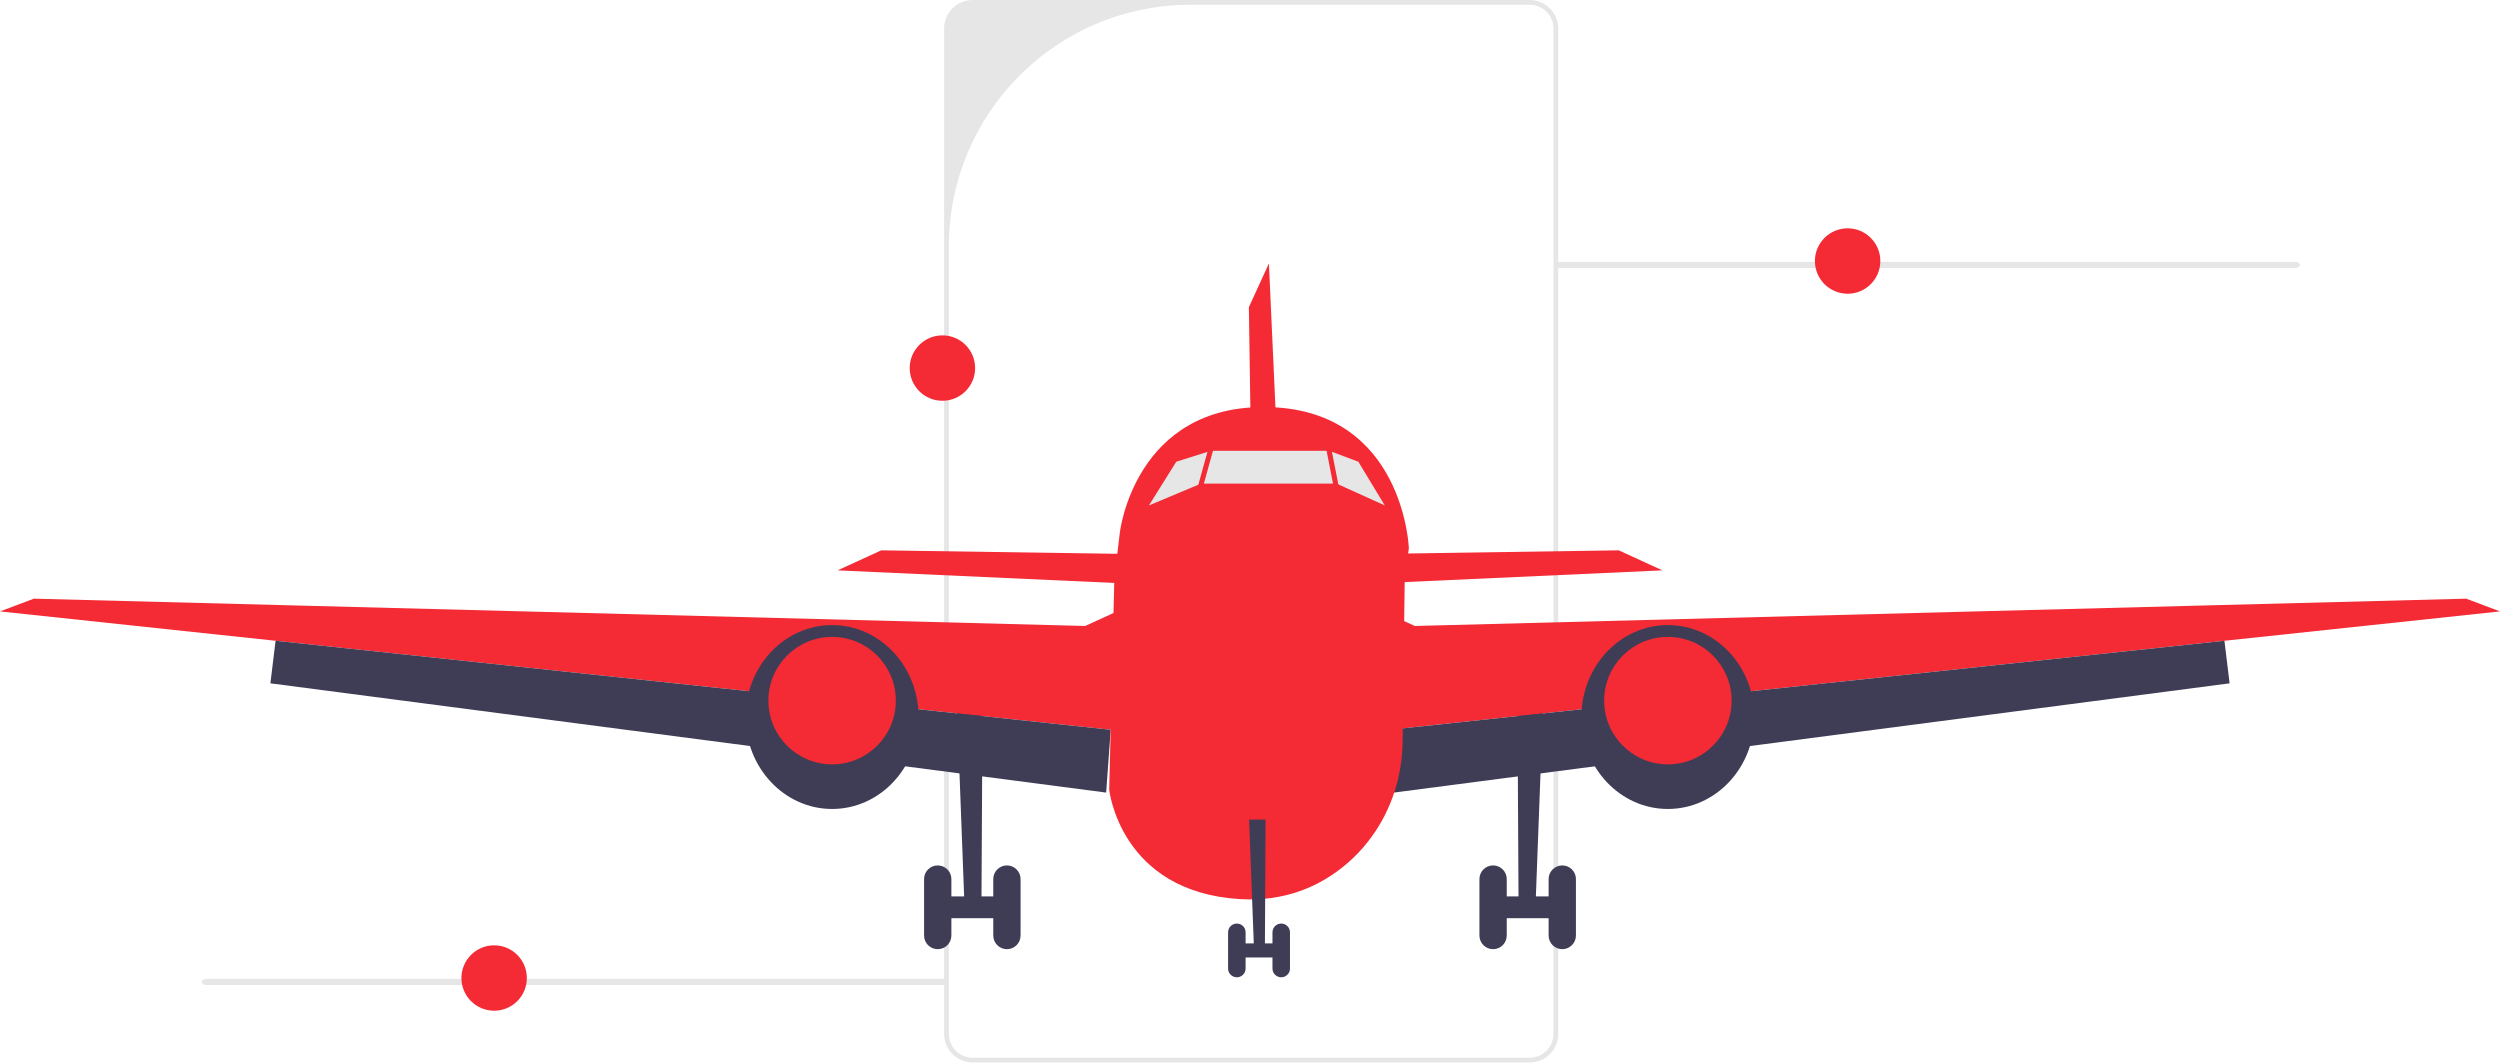
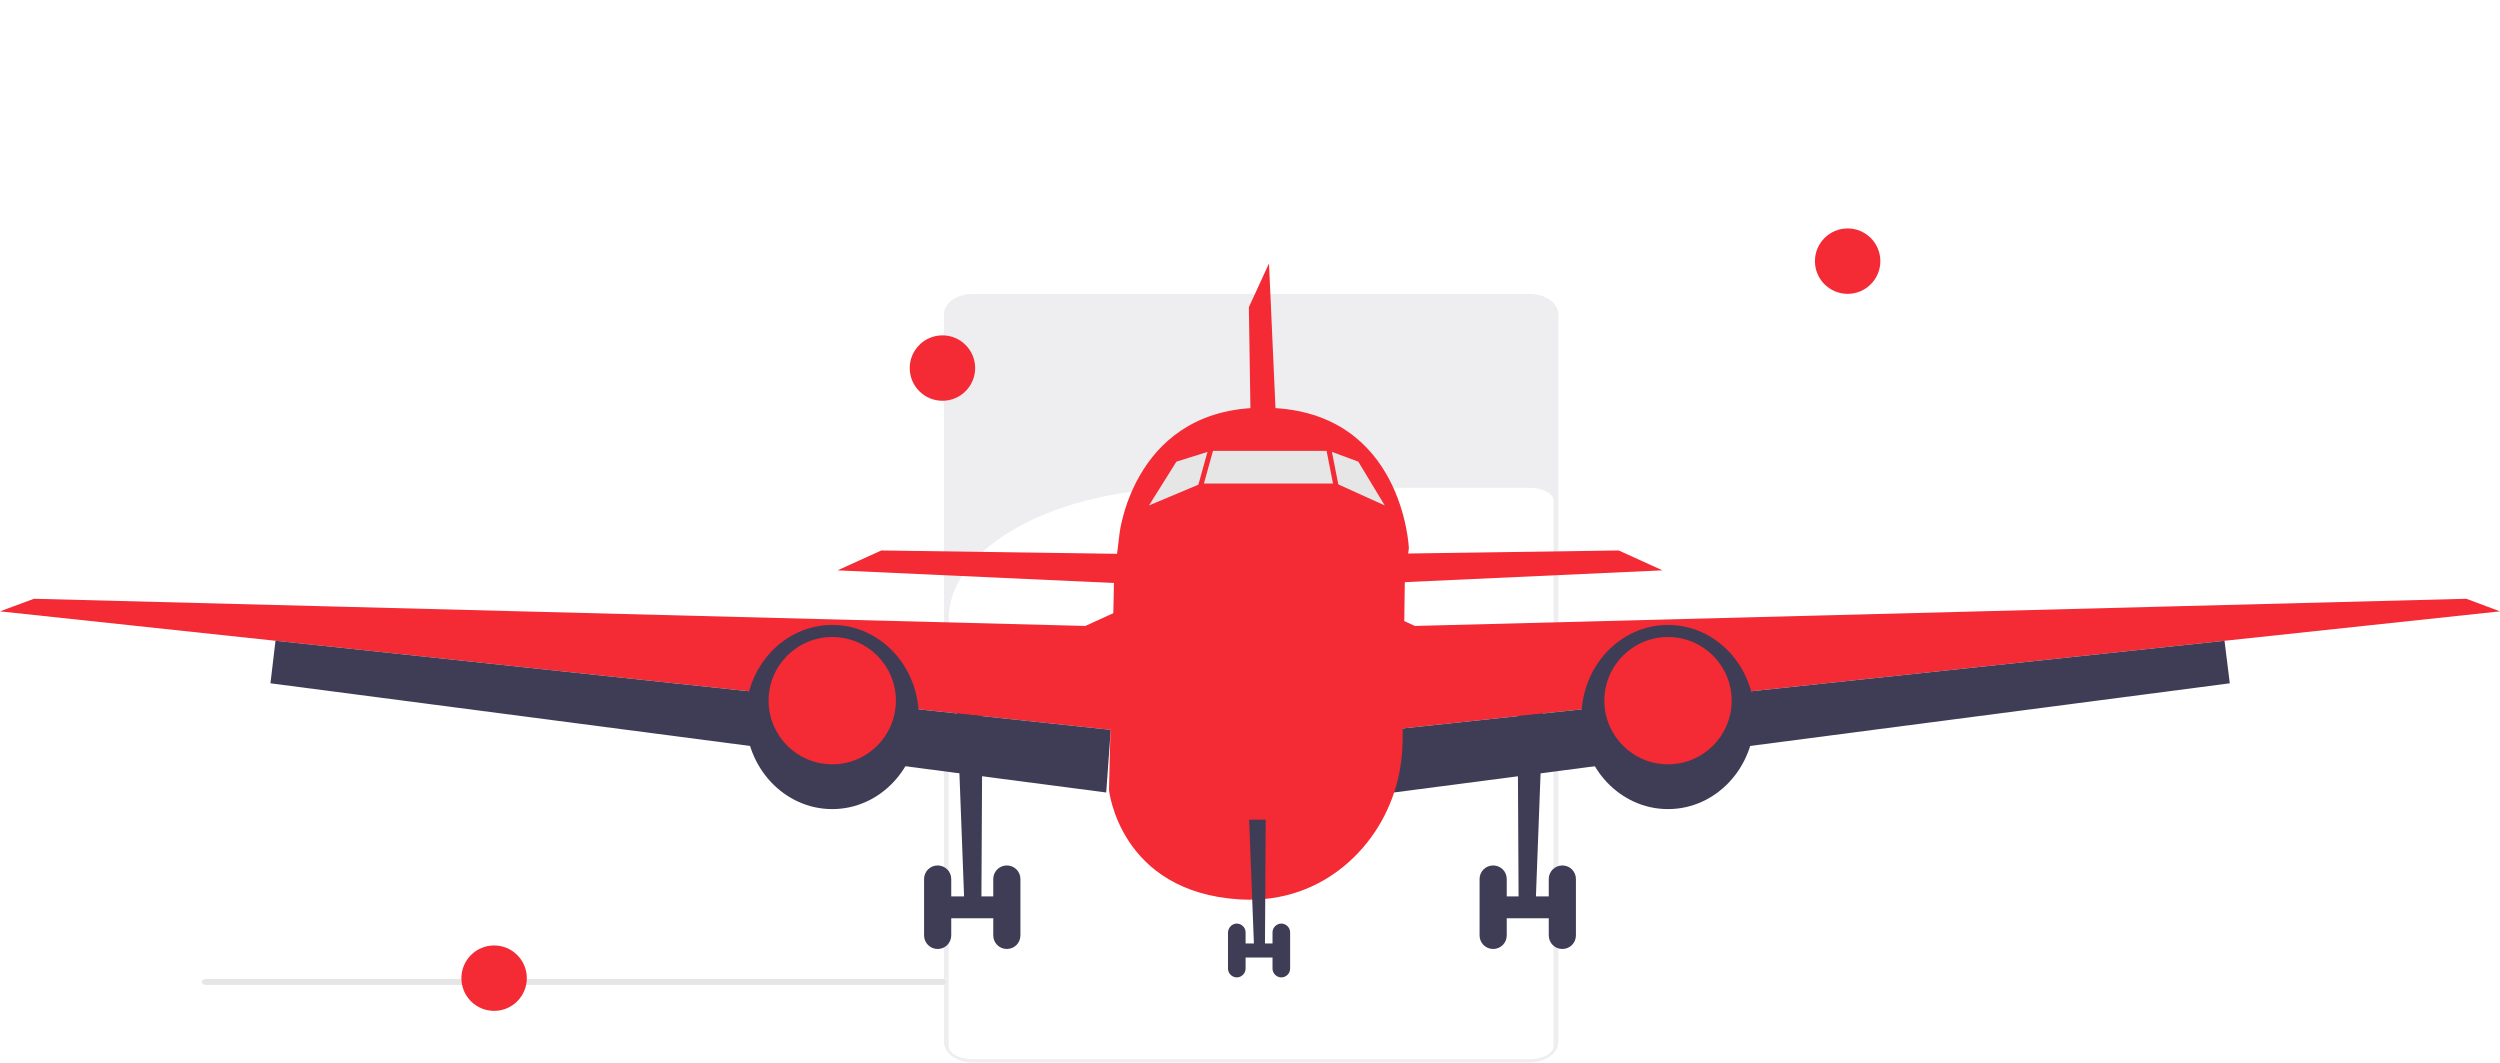
- <svg xmlns="http://www.w3.org/2000/svg" width="993.73" height="422.322" viewBox="0 0 993.73 422.322">
-   <path d="M608.038,422.322h-221.408c-6.261,0-11.355-5.094-11.355-11.355V11.355c0-6.261,5.094-11.355,11.355-11.355h221.408c6.261,0,11.355,5.094,11.355,11.355V410.967c0,6.261-5.094,11.355-11.355,11.355ZM473.168,1.896c-53.018,0-95.997,42.979-95.997,95.997V410.967c0,5.224,4.235,9.459,9.459,9.459h221.408c5.224,0,9.459-4.235,9.459-9.459V11.355c0-5.224-4.235-9.459-9.459-9.459h-134.87Z" fill="#e6e6e6" />
-   <path d="M618.244,105.309c0,.677,.759,1.22,1.704,1.22h292.523c.945,0,1.704-.543,1.704-1.22,0-.677-.759-1.22-1.704-1.22h-292.523c-.945,0-1.704,.544-1.704,1.22h0Z" fill="#e6e6e6" />
-   <polygon points="380.339 279.582 383.234 356.301 376.187 356.301 376.187 364.986 395.883 364.986 395.883 356.301 390.138 356.301 390.548 279.582 380.339 279.582" fill="#3f3d56" />
-   <path d="M372.739,343.997h-0c2.998,0,5.428,2.43,5.428,5.428v22.437c0,2.998-2.43,5.428-5.428,5.428h0c-2.998,0-5.428-2.43-5.428-5.428v-22.437c0-2.998,2.43-5.428,5.428-5.428Z" fill="#3f3d56" />
-   <path d="M400.242,343.997h-0c2.998,0,5.428,2.43,5.428,5.428v22.437c0,2.998-2.43,5.428-5.428,5.428h0c-2.998,0-5.428-2.43-5.428-5.428v-22.437c0-2.998,2.43-5.428,5.428-5.428Z" fill="#3f3d56" />
-   <polygon points="444.392 231.781 332.932 226.715 350.303 218.754 448.011 220.201 444.392 231.781" fill="#f42a34" />
-   <polygon points="0 243.032 13.461 237.965 431.364 248.822 448.735 240.86 441.497 290.076 109.538 254.704 0 243.032" fill="#f42a34" />
-   <polygon points="107.479 271.62 109.538 254.704 441.497 290.076 439.688 315.046 107.479 271.62" fill="#3f3d56" />
-   <ellipse cx="330.761" cy="285.01" rx="34.379" ry="36.55" fill="#3f3d56" />
-   <circle cx="330.761" cy="278.496" r="25.332" fill="#f42a34" />
-   <polygon points="613.391 279.582 610.496 356.301 617.543 356.301 617.543 364.986 597.848 364.986 597.848 356.301 603.592 356.301 603.182 279.582 613.391 279.582" fill="#3f3d56" />
-   <rect x="615.563" y="343.997" width="10.857" height="33.293" rx="5.428" ry="5.428" fill="#3f3d56" />
-   <rect x="588.06" y="343.997" width="10.857" height="33.293" rx="5.428" ry="5.428" fill="#3f3d56" />
-   <polygon points="549.338 231.781 660.798 226.715 643.428 218.754 545.719 220.201 549.338 231.781" fill="#f42a34" />
-   <polygon points="509.444 216.188 504.378 104.728 496.416 122.099 497.864 219.807 509.444 216.188" fill="#f42a34" />
-   <polygon points="993.73 243.032 980.269 237.965 562.366 248.822 544.996 240.86 552.233 290.076 884.192 254.704 993.73 243.032" fill="#f42a34" />
-   <polygon points="886.251 271.62 884.192 254.704 552.233 290.076 554.043 315.046 886.251 271.62" fill="#3f3d56" />
-   <ellipse cx="662.969" cy="285.01" rx="34.379" ry="36.55" fill="#3f3d56" />
-   <circle cx="662.969" cy="278.496" r="25.332" fill="#f42a34" />
-   <path d="M560.014,217.897l-1.643,12.106-.854,65.168c-.065,4.849-.651,9.641-1.752,14.287-3.17,13.534-10.574,25.846-21.51,34.77-9.923,8.106-23.457,14.244-41.37,13.158-47.769-2.895-51.988-43.549-51.988-43.549l1.802-73.723,.246-10.111,2.171-18.244s5.79-51.387,59.349-49.94c53.559,1.448,55.549,56.077,55.549,56.077Z" fill="#f42a34" />
-   <polygon points="456.696 200.903 467.553 183.533 481.304 179.19 528.349 179.19 539.929 183.533 550.438 200.903 531.244 192.218 477.4 192.218 456.696 200.903" fill="#e6e6e6" />
+ <svg xmlns="http://www.w3.org/2000/svg" version="1.1" id="Layer_1" x="0px" y="0px" viewBox="0 0 993.7 422.3" style="enable-background:new 0 0 993.7 422.3;" xml:space="preserve">
+   <style type="text/css">
+ 	.st0{fill:#EEEDEF;}
+ 	.st1{fill:#3F3D56;}
+ 	.st2{fill:#F42A34;}
+ 	.st3{fill:#E6E6E6;}
+ </style>
+   <path class="st0" d="M608,422.3H386.6c-6.3,0-11.4-3.7-11.4-8.2V125c0-4.5,5.1-8.2,11.4-8.2H608c6.3,0,11.4,3.7,11.4,8.2v289.1  C619.4,418.6,614.3,422.3,608,422.3z M617.5,199c0-2.8-4.2-5.1-9.5-5.1c0,0-134.9,0-134.9,0c-53,0-96,23.3-96,52.1v169.9  c0,2.8,4.2,5.1,9.5,5.1H608c5.2,0,9.5-2.3,9.5-5.1" />
+   <polygon class="st1" points="380.3,279.6 383.2,356.3 376.2,356.3 376.2,365 395.9,365 395.9,356.3 390.1,356.3 390.5,279.6 " />
+   <path class="st1" d="M372.7,344L372.7,344c3,0,5.4,2.4,5.4,5.4v22.4c0,3-2.4,5.4-5.4,5.4h0c-3,0-5.4-2.4-5.4-5.4v-22.4  C367.3,346.4,369.7,344,372.7,344z" />
+   <path class="st1" d="M400.2,344L400.2,344c3,0,5.4,2.4,5.4,5.4v22.4c0,3-2.4,5.4-5.4,5.4h0c-3,0-5.4-2.4-5.4-5.4v-22.4  C394.8,346.4,397.2,344,400.2,344z" />
+   <polygon class="st2" points="444.4,231.8 332.9,226.7 350.3,218.8 448,220.2 " />
+   <polygon class="st2" points="0,243 13.5,238 431.4,248.8 448.7,240.9 441.5,290.1 109.5,254.7 " />
+   <polygon class="st1" points="107.5,271.6 109.5,254.7 441.5,290.1 439.7,315 " />
+   <ellipse class="st1" cx="330.8" cy="285" rx="34.4" ry="36.6" />
+   <circle class="st2" cx="330.8" cy="278.5" r="25.3" />
+   <polygon class="st1" points="613.4,279.6 610.5,356.3 617.5,356.3 617.5,365 597.8,365 597.8,356.3 603.6,356.3 603.2,279.6 " />
+   <path class="st1" d="M621,344L621,344c3,0,5.4,2.4,5.4,5.4v22.4c0,3-2.4,5.4-5.4,5.4h0c-3,0-5.4-2.4-5.4-5.4v-22.4  C615.6,346.4,618,344,621,344z" />
+   <path class="st1" d="M593.5,344L593.5,344c3,0,5.4,2.4,5.4,5.4v22.4c0,3-2.4,5.4-5.4,5.4h0c-3,0-5.4-2.4-5.4-5.4v-22.4  C588.1,346.4,590.5,344,593.5,344z" />
+   <polygon class="st2" points="549.3,231.8 660.8,226.7 643.4,218.8 545.7,220.2 " />
+   <polygon class="st2" points="509.4,216.2 504.4,104.7 496.4,122.1 497.9,219.8 " />
+   <polygon class="st2" points="993.7,243 980.3,238 562.4,248.8 545,240.9 552.2,290.1 884.2,254.7 " />
+   <polygon class="st1" points="886.3,271.6 884.2,254.7 552.2,290.1 554,315 " />
+   <ellipse class="st1" cx="663" cy="285" rx="34.4" ry="36.6" />
+   <circle class="st2" cx="663" cy="278.5" r="25.3" />
+   <path class="st2" d="M560,217.9l-1.6,12.1l-0.9,65.2c-0.1,4.8-0.7,9.6-1.8,14.3c-3.2,13.5-10.6,25.8-21.5,34.8  c-9.9,8.1-23.5,14.2-41.4,13.2c-47.8-2.9-52-43.5-52-43.5l1.8-73.7l0.2-10.1l2.2-18.2c0,0,5.8-51.4,59.3-49.9S560,217.9,560,217.9z" />
+   <polygon class="st3" points="456.7,200.9 467.6,183.5 481.3,179.2 528.3,179.2 539.9,183.5 550.4,200.9 531.2,192.2 477.4,192.2 " />
  <g>
-     <polygon points="496.509 325.785 498.366 375.001 493.846 375.001 493.846 380.573 506.48 380.573 506.48 375.001 502.795 375.001 503.058 325.785 496.509 325.785" fill="#3f3d56" />
-     <path d="M491.634,367.108h0c1.923,0,3.482,1.559,3.482,3.482v14.393c0,1.923-1.559,3.482-3.482,3.482h0c-1.923,0-3.482-1.559-3.482-3.482v-14.393c0-1.923,1.559-3.482,3.482-3.482Z" fill="#3f3d56" />
-     <path d="M509.277,367.108h0c1.923,0,3.482,1.559,3.482,3.482v14.393c0,1.923-1.559,3.482-3.482,3.482h0c-1.923,0-3.482-1.559-3.482-3.482v-14.393c0-1.923,1.559-3.482,3.482-3.482Z" fill="#3f3d56" />
+     <polygon class="st1" points="496.5,325.8 498.4,375 493.8,375 493.8,380.6 506.5,380.6 506.5,375 502.8,375 503.1,325.8  " />
+     <path class="st1" d="M491.6,367.1L491.6,367.1c1.9,0,3.5,1.6,3.5,3.5V385c0,1.9-1.6,3.5-3.5,3.5l0,0c-1.9,0-3.5-1.6-3.5-3.5v-14.4   C488.2,368.7,489.7,367.1,491.6,367.1z" />
+     <path class="st1" d="M509.3,367.1L509.3,367.1c1.9,0,3.5,1.6,3.5,3.5V385c0,1.9-1.6,3.5-3.5,3.5l0,0c-1.9,0-3.5-1.6-3.5-3.5v-14.4   C505.8,368.7,507.4,367.1,509.3,367.1z" />
  </g>
-   <rect x="460.318" y="185.79" width="37.363" height="2" transform="translate(170.8337 598.33) rotate(-74.47739)" fill="#f42a34" />
-   <rect x="530" y="174.108" width="2" height="37.363" transform="translate(-27.20847 106.0012) rotate(-11.11698)" fill="#f42a34" />
-   <circle cx="734.416" cy="103.754" r="13" fill="#f42a34" />
-   <circle cx="374.602" cy="146.306" r="13" fill="#f42a34" />
-   <path d="M80.244,390.309c0,.677,.759,1.22,1.704,1.22H374.471c.945,0,1.704-.543,1.704-1.22,0-.677-.759-1.22-1.704-1.22H81.948c-.945,0-1.704,.544-1.704,1.22Z" fill="#e6e6e6" />
-   <circle cx="196.416" cy="388.754" r="13" fill="#f42a34" />
+   <rect x="460.3" y="185.8" transform="matrix(0.2676 -0.9635 0.9635 0.2676 170.8337 598.33)" class="st2" width="37.4" height="2" />
+   <rect x="530" y="174.1" transform="matrix(0.9812 -0.1928 0.1928 0.9812 -27.2085 106.0012)" class="st2" width="2" height="37.4" />
+   <circle class="st2" cx="734.4" cy="103.8" r="13" />
+   <circle class="st2" cx="374.6" cy="146.3" r="13" />
+   <path class="st3" d="M80.2,390.3c0,0.7,0.8,1.2,1.7,1.2h292.5c0.9,0,1.7-0.5,1.7-1.2c0-0.7-0.8-1.2-1.7-1.2H81.9  C81,389.1,80.2,389.6,80.2,390.3z" />
+   <circle class="st2" cx="196.4" cy="388.8" r="13" />
</svg>
